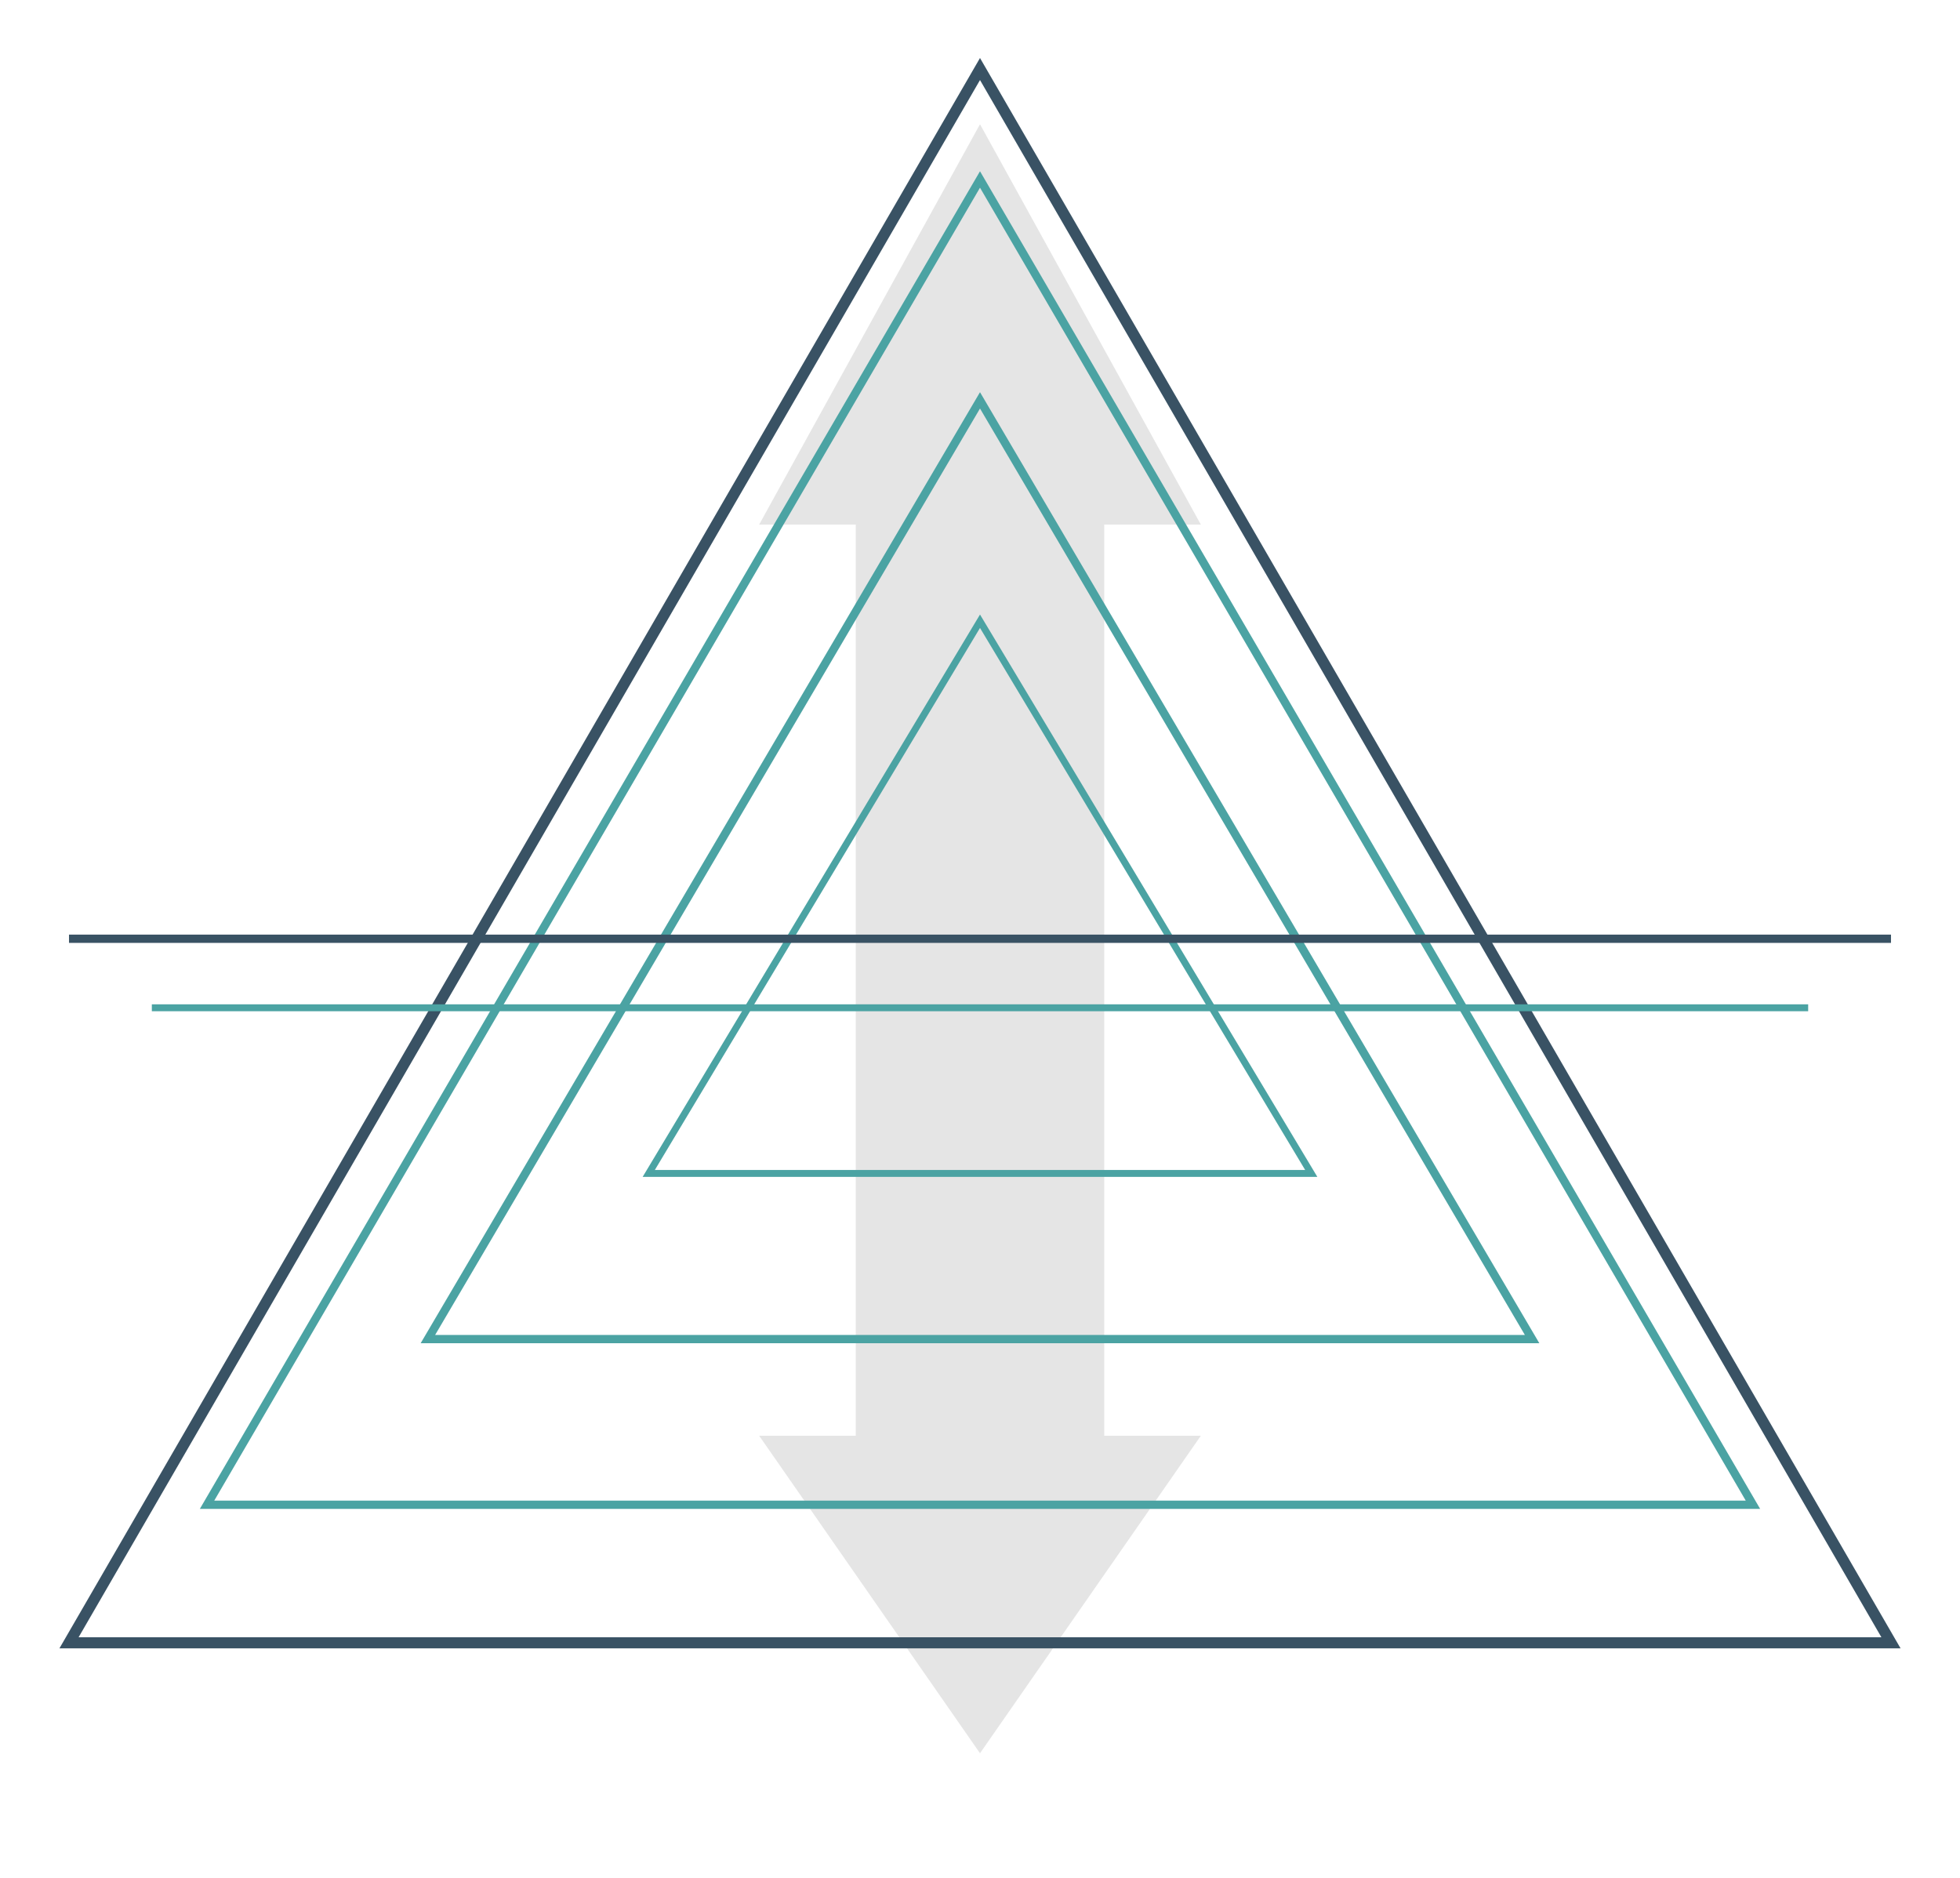
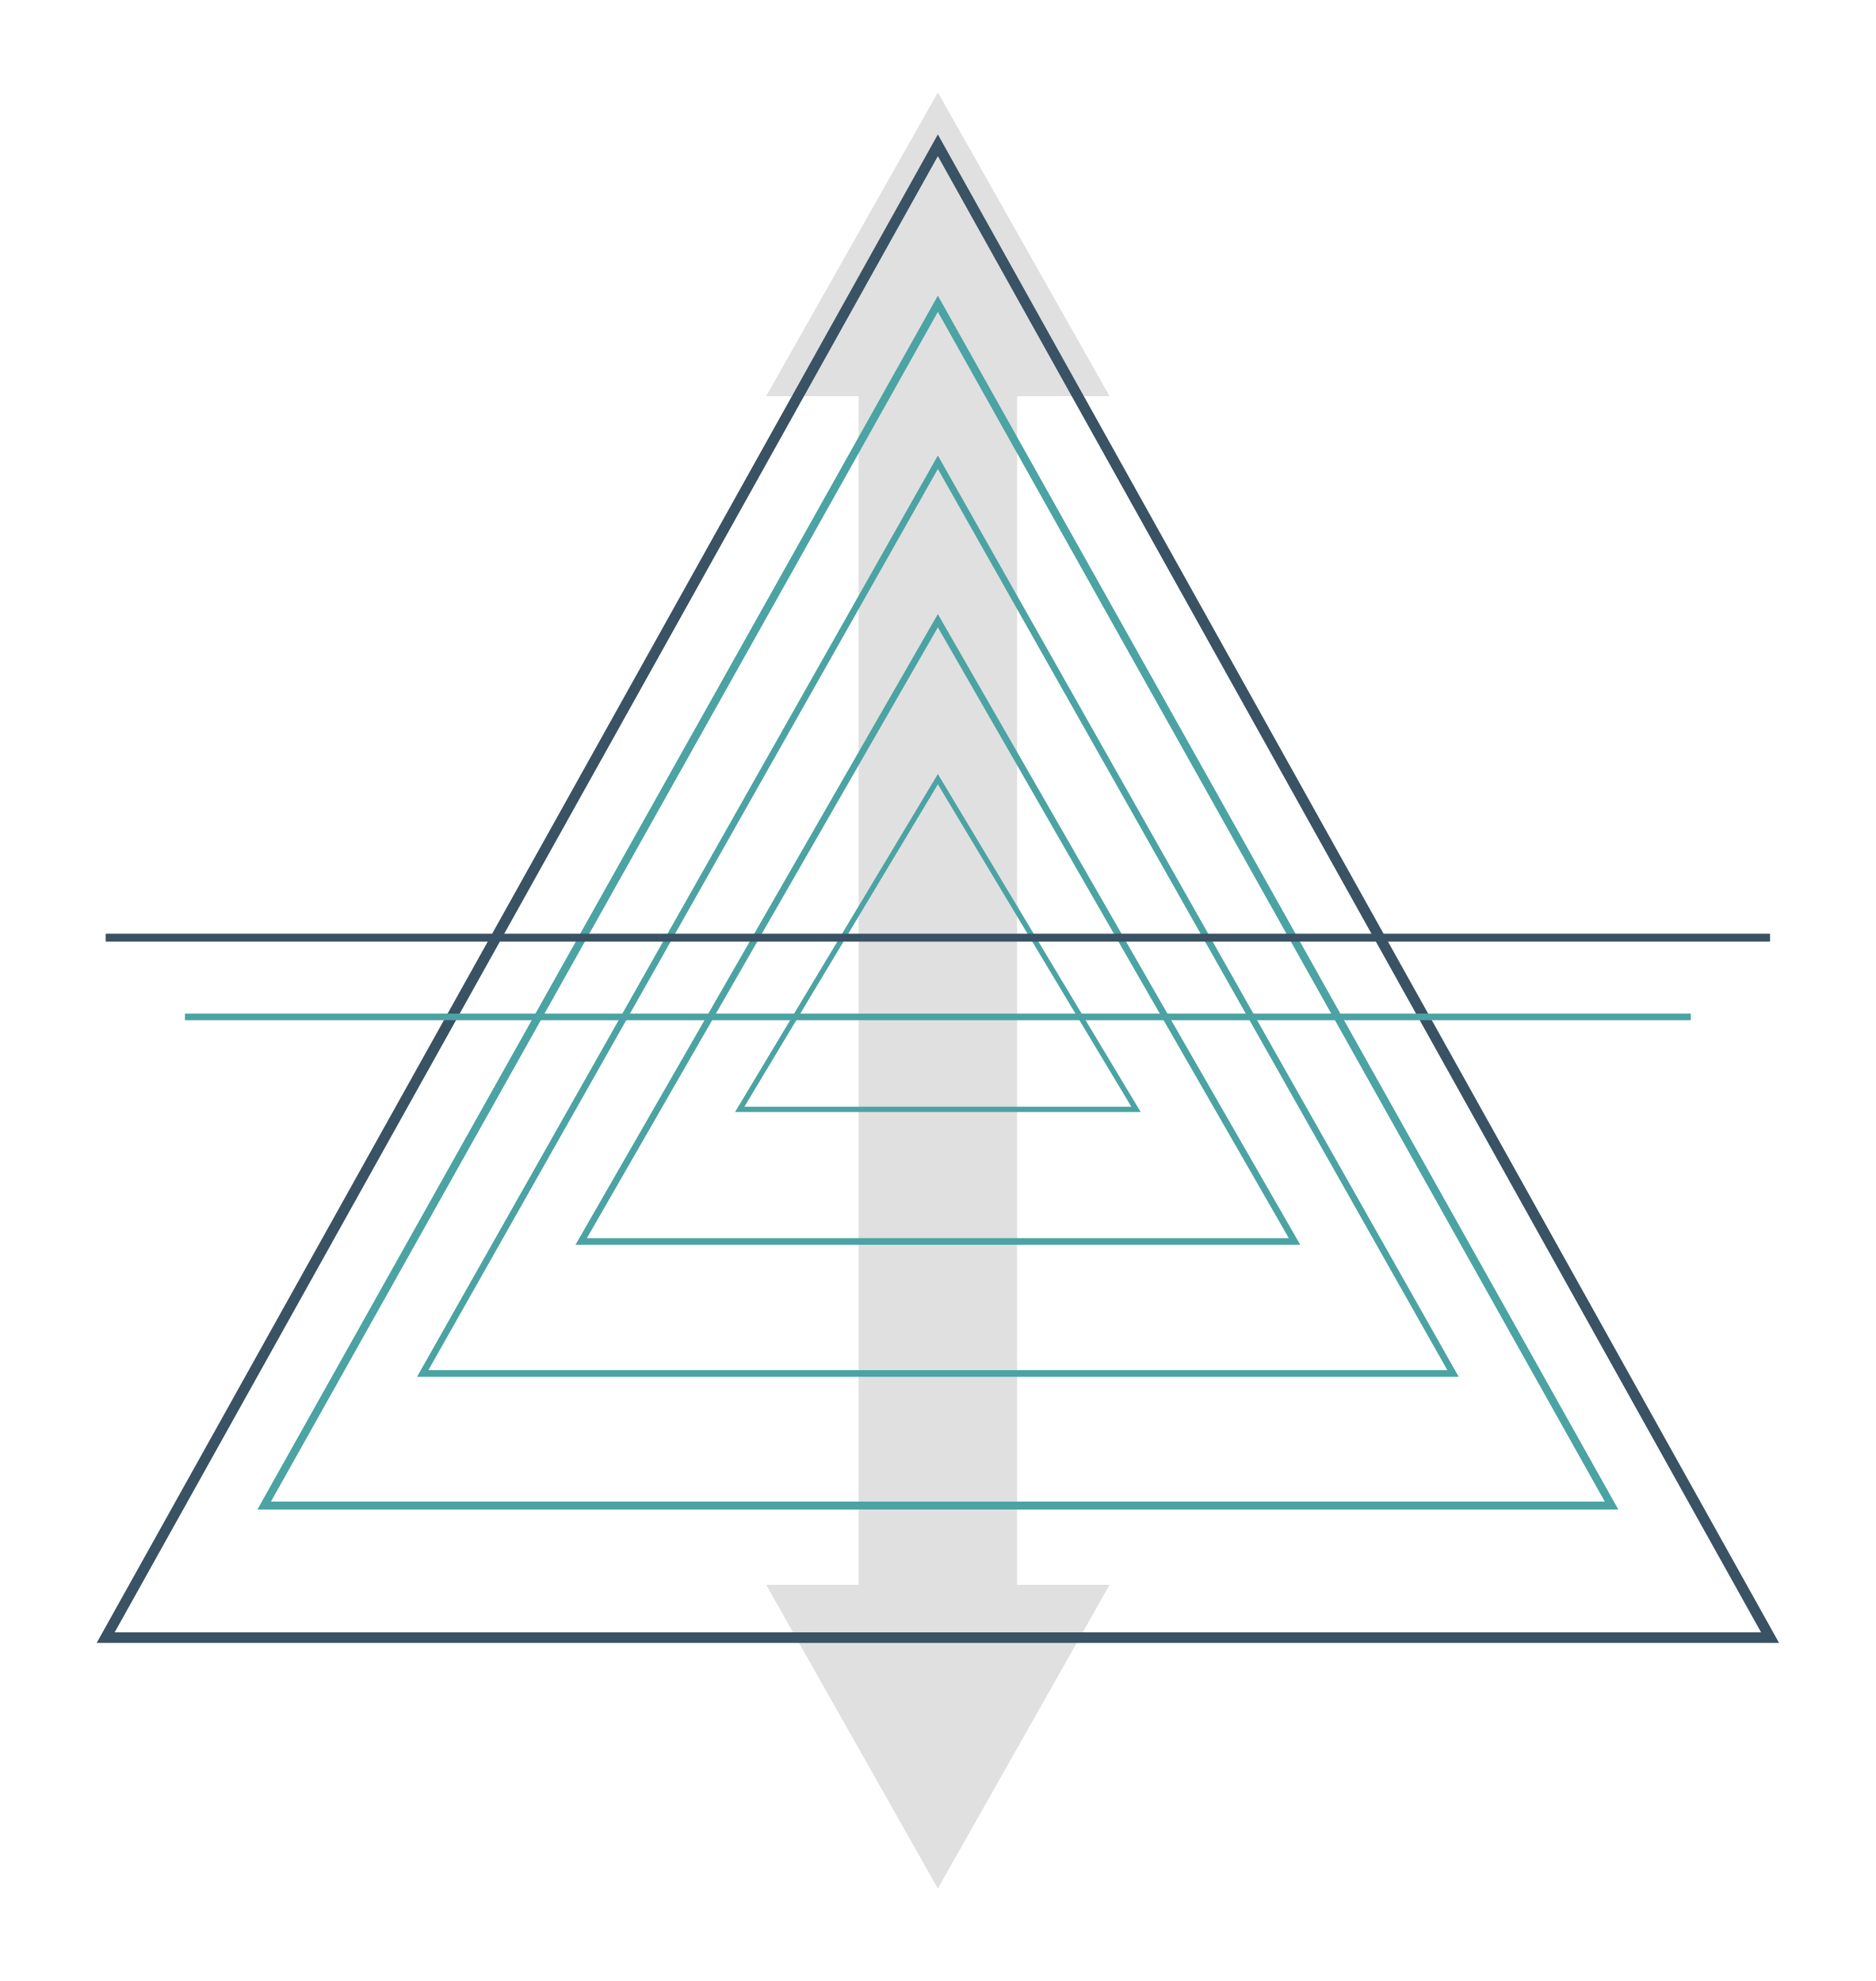
- <svg xmlns="http://www.w3.org/2000/svg" viewBox="0 0 710 680" fill="none">
-   <path d="M355 45 L435 190 L400 190 L400 520 L435 520 L355 635 L275 520 L310 520 L310 190 L275 190 Z" fill="#E5E5E5" />
-   <path d="M355 25 L685 595 L25 595 Z" stroke="#395264" stroke-width="4" fill="none" />
-   <path d="M355 65 L635 545 L75 545 Z" stroke="#4BA3A3" stroke-width="3" fill="none" />
-   <path d="M355 145 L555 485 L155 485 Z" stroke="#4BA3A3" stroke-width="3" fill="none" />
-   <path d="M355 225 L475 425 L235 425 Z" stroke="#4BA3A3" stroke-width="2.5" fill="none" />
-   <line x1="25" y1="340" x2="685" y2="340" stroke="#395264" stroke-width="3" />
-   <line x1="55" y1="365" x2="655" y2="365" stroke="#4BA3A3" stroke-width="2.5" />
+ <svg xmlns="http://www.w3.org/2000/svg" viewBox="0 0 710 750" fill="none">
+   <path d="M355 35 L420 150 L385 150 L385 600 L420 600 L355 715 L290 600 L325 600 L325 150 L290 150 Z" fill="#E0E0E0" />
+   <path d="M355 55 L670 620 L40 620 Z" stroke="#395264" stroke-width="4" fill="none" />
+   <path d="M355 115 L610 570 L100 570 Z" stroke="#4BA3A3" stroke-width="3" fill="none" />
+   <path d="M355 175 L550 520 L160 520 Z" stroke="#4BA3A3" stroke-width="2.5" fill="none" />
+   <path d="M355 235 L490 470 L220 470 Z" stroke="#4BA3A3" stroke-width="2.5" fill="none" />
+   <path d="M355 295 L430 420 L280 420 Z" stroke="#4BA3A3" stroke-width="2" fill="none" />
+   <line x1="40" y1="355" x2="670" y2="355" stroke="#395264" stroke-width="3" />
+   <line x1="70" y1="385" x2="640" y2="385" stroke="#4BA3A3" stroke-width="2.5" />
</svg>
